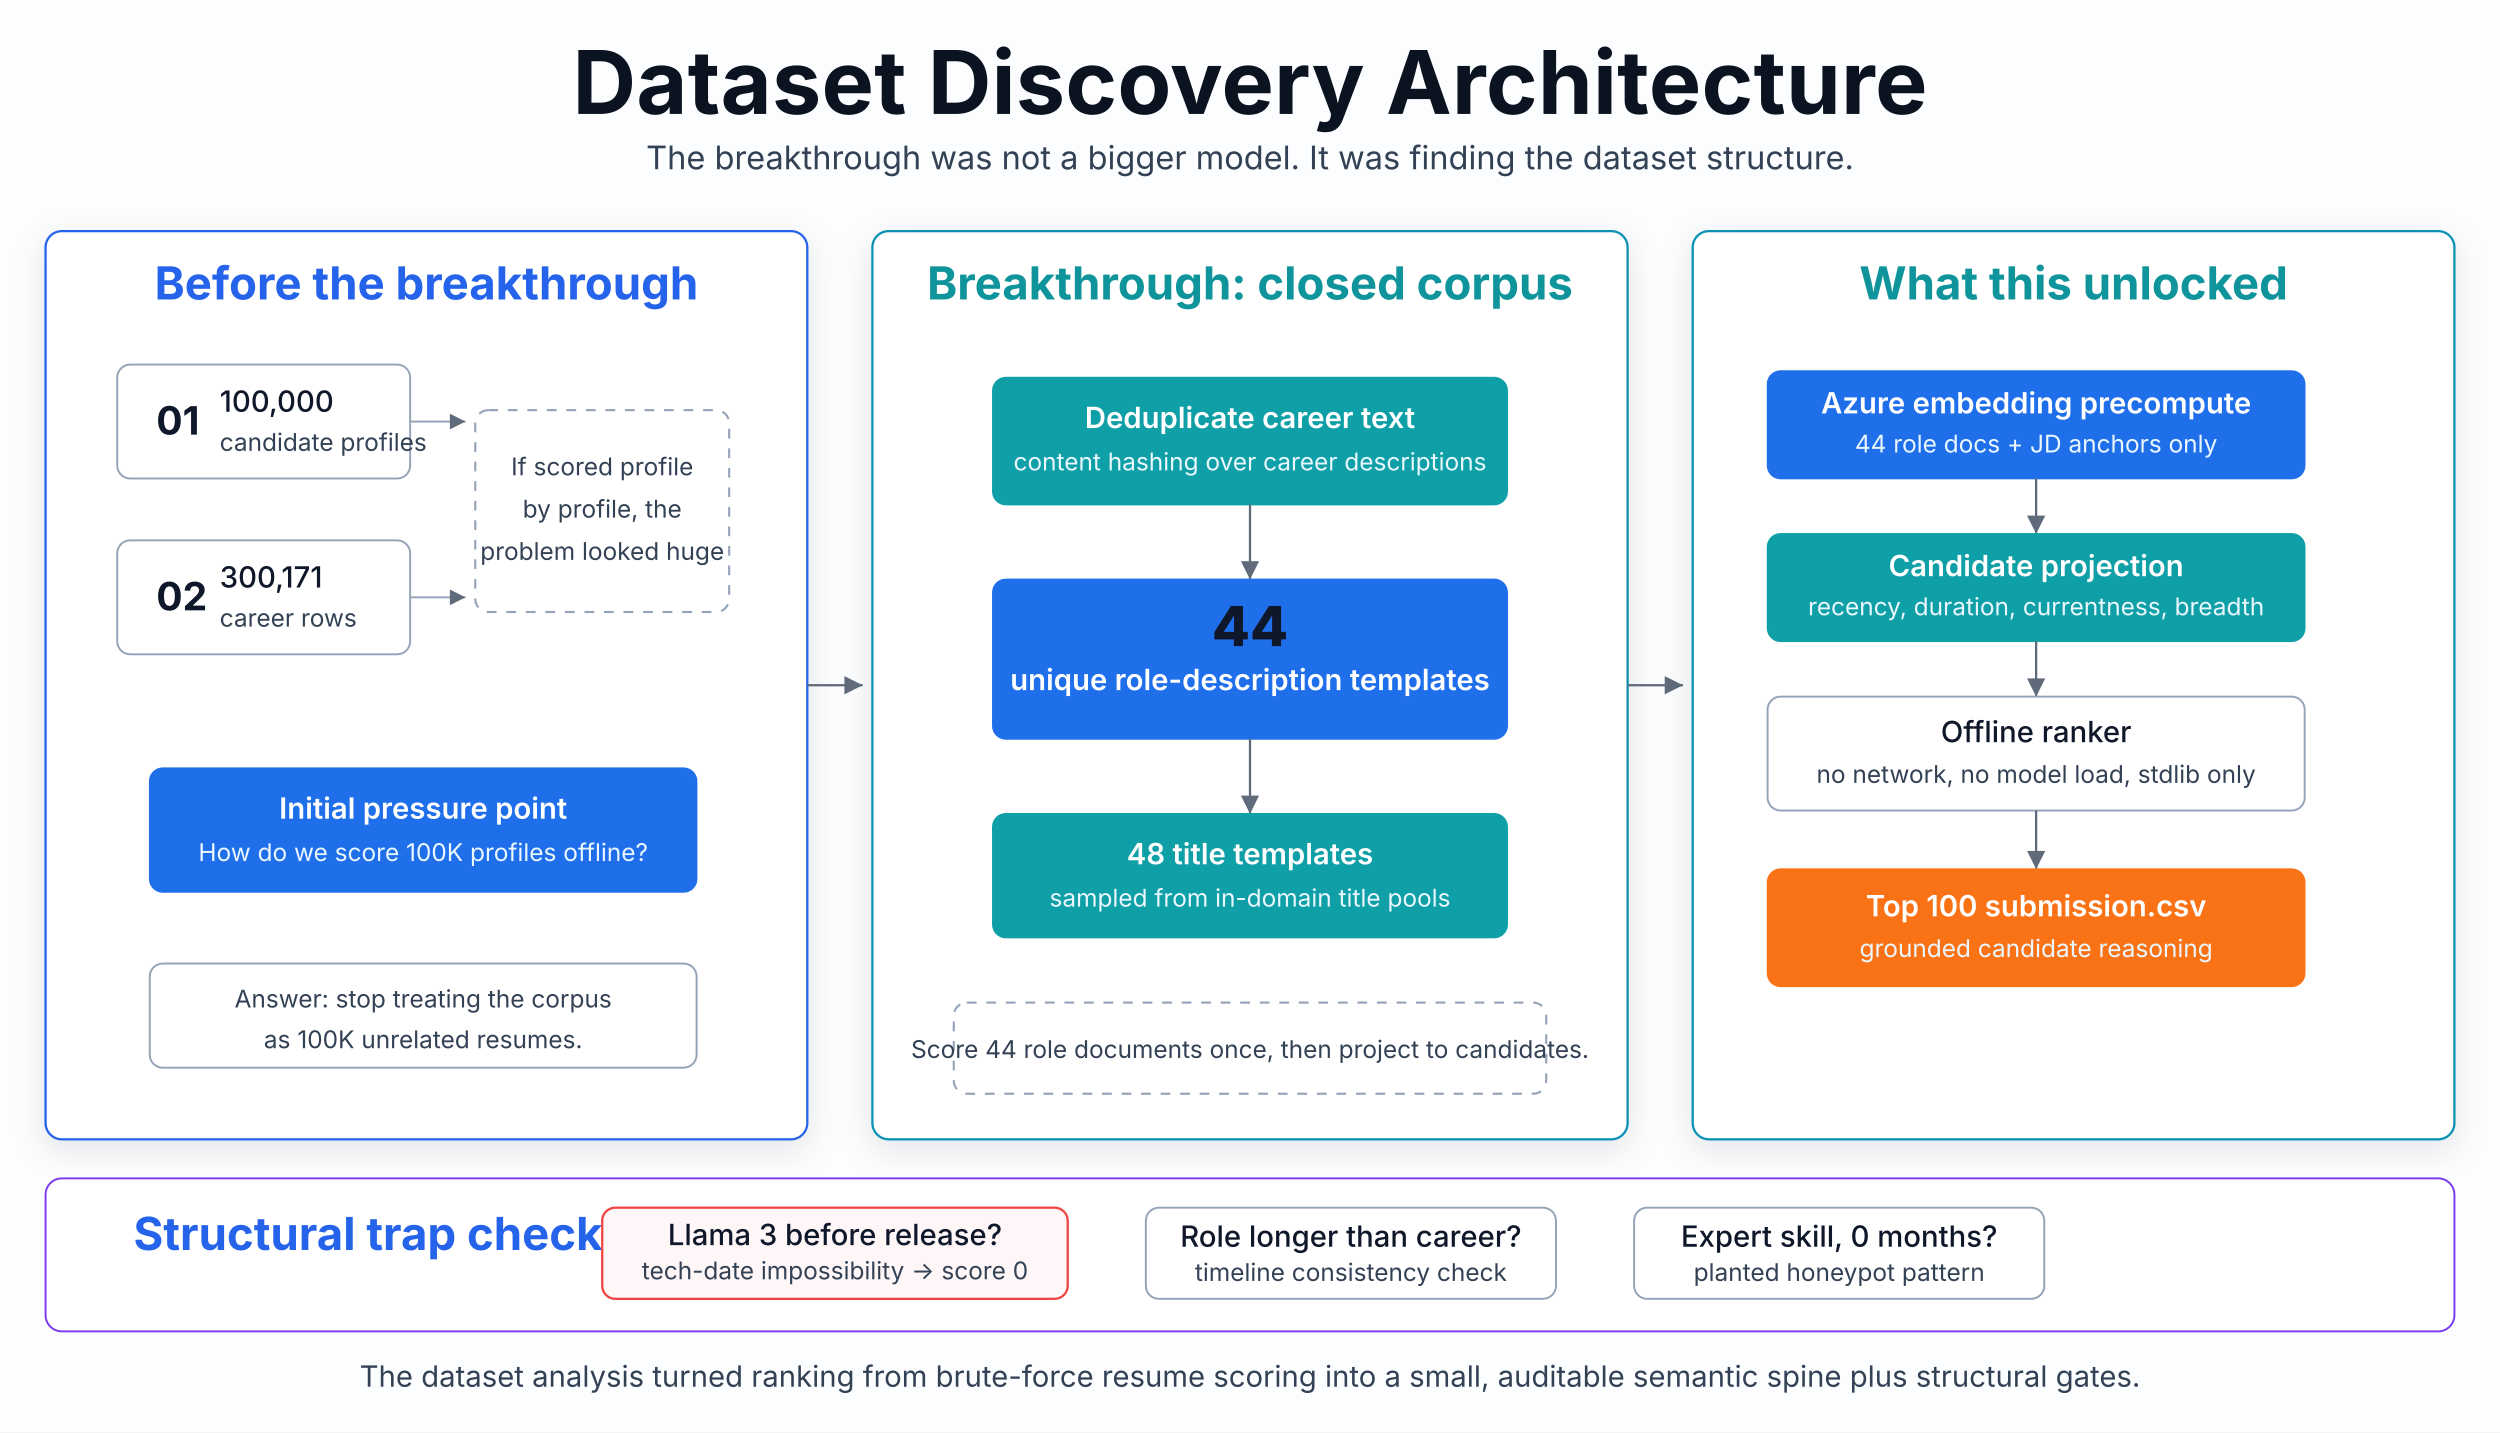
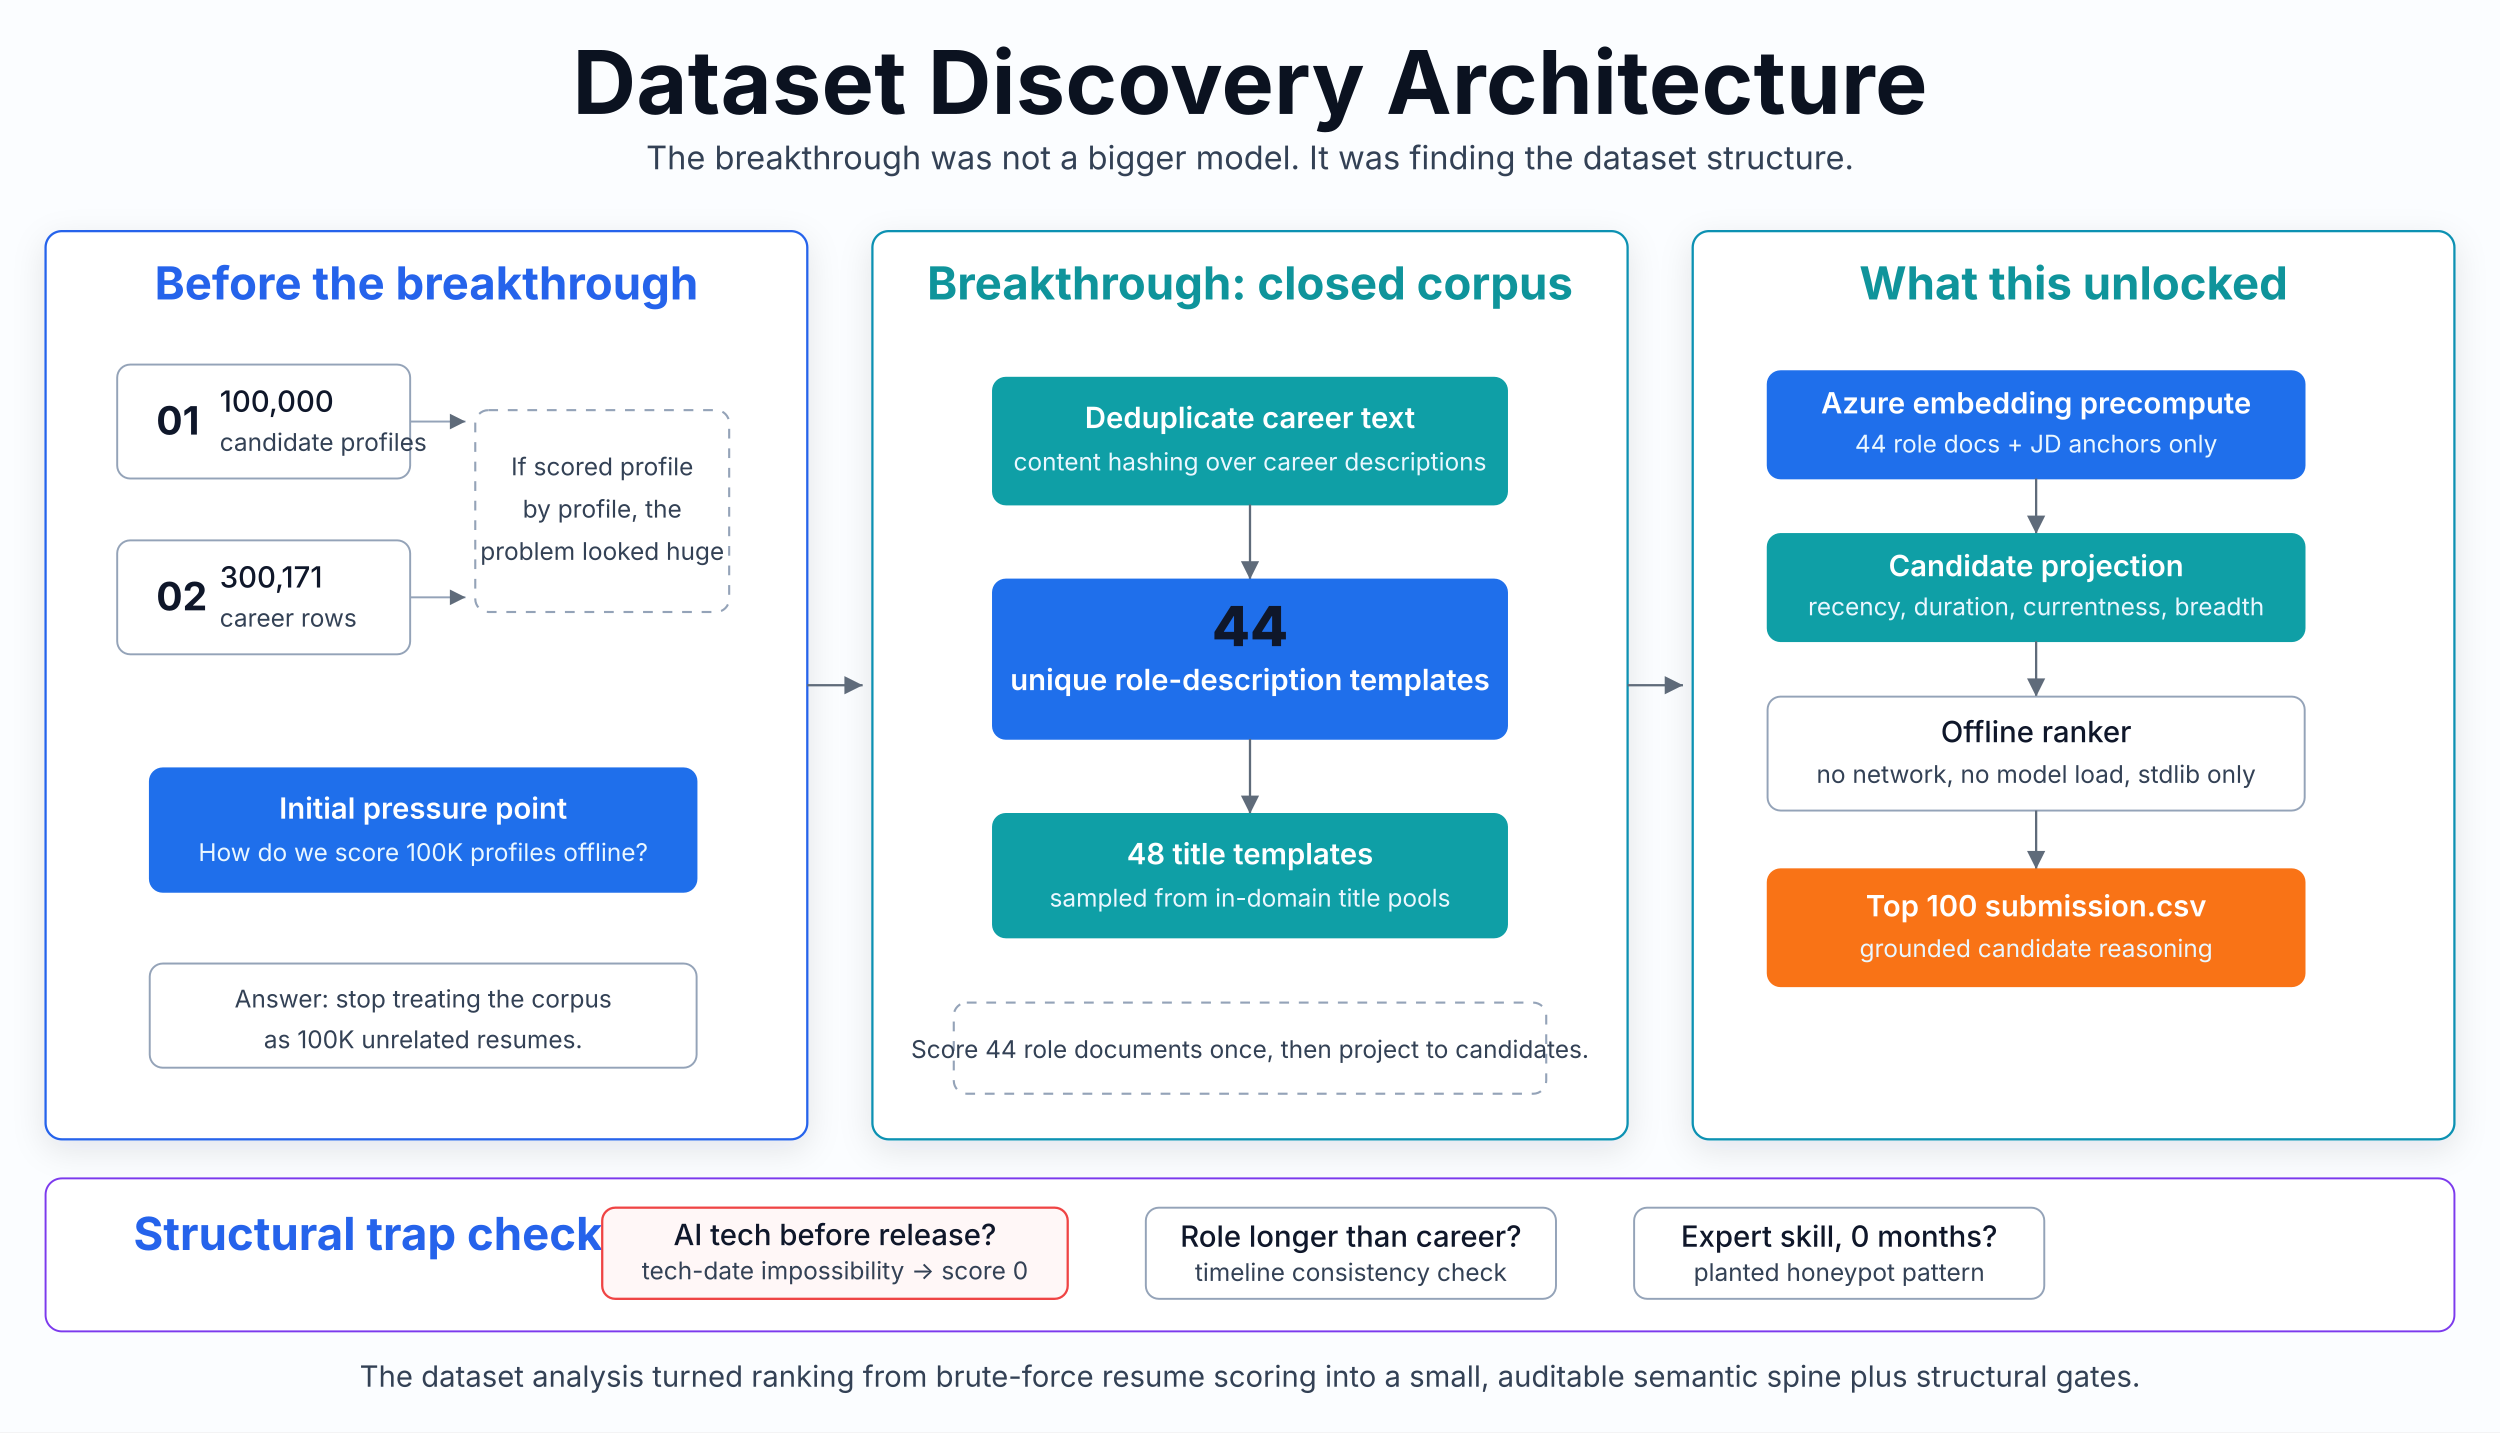
<svg xmlns="http://www.w3.org/2000/svg" width="1536" height="880" viewBox="0 0 1536 880" role="img" aria-labelledby="title desc">
  <defs>
    <filter id="shadow" x="-20%" y="-20%" width="140%" height="140%">
      <feDropShadow dx="0" dy="6" stdDeviation="10" flood-color="#0f172a" flood-opacity="0.10" />
    </filter>
    <marker id="arrow" markerWidth="12" markerHeight="12" refX="10" refY="6" orient="auto">
      <path d="M2,2 L10,6 L2,10 Z" fill="#5f6b7a" />
    </marker>
    <style>
      .bg { fill: #fbfdff; }
      .title { font: 700 54px Inter, Arial, sans-serif; fill: #0b1220; letter-spacing: .2px; }
      .subtitle { font: 400 20px Inter, Arial, sans-serif; fill: #334155; }
      .panel-blue { fill: #ffffff; stroke: #2563eb; stroke-width: 1.4; rx: 10; filter: url(#shadow); }
      .panel-teal { fill: #ffffff; stroke: #0891b2; stroke-width: 1.4; rx: 10; filter: url(#shadow); }
      .panel-purple { fill: #ffffff; stroke: #7c3aed; stroke-width: 1.2; rx: 10; }
      .stage-blue { font: 700 28px Inter, Arial, sans-serif; fill: #2563eb; }
      .stage-teal { font: 700 28px Inter, Arial, sans-serif; fill: #0f949b; }
      .box { fill: #ffffff; stroke: #94a3b8; stroke-width: 1.2; rx: 8; }
      .box-blue { fill: #1f6feb; stroke: #1f6feb; rx: 8; }
      .box-teal { fill: #0f9fa6; stroke: #0f9fa6; rx: 8; }
      .box-orange { fill: #f97316; stroke: #f97316; rx: 8; }
      .box-red { fill: #fff7f7; stroke: #ef4444; stroke-width: 1.4; rx: 8; }
      .box-dash { fill: #ffffff; stroke: #94a3b8; stroke-width: 1.3; stroke-dasharray: 6 6; rx: 8; }
      .label { font: 500 18px Inter, Arial, sans-serif; fill: #0f172a; }
      .label-white { font: 600 18px Inter, Arial, sans-serif; fill: #ffffff; }
      .small { font: 400 15px Inter, Arial, sans-serif; fill: #334155; }
      .small-white { font: 400 15px Inter, Arial, sans-serif; fill: #eaf7ff; }
      .mono { font: 600 16px ui-monospace, SFMono-Regular, Menlo, monospace; fill: #0f172a; }
      .metric { font: 800 34px Inter, Arial, sans-serif; fill: #0f172a; }
      .line { stroke: #5f6b7a; stroke-width: 1.4; fill: none; marker-end: url(#arrow); }
      .line-soft { stroke: #94a3b8; stroke-width: 1.2; fill: none; marker-end: url(#arrow); }
      .icon { font: 700 24px Inter, Arial, sans-serif; fill: #0f172a; }
      .icon-white { font: 700 24px Inter, Arial, sans-serif; fill: #ffffff; }
      .foot { font: 400 18px Inter, Arial, sans-serif; fill: #334155; }
    </style>
  </defs>
  <rect class="bg" width="1536" height="880" />
  <text class="title" x="768" y="70" text-anchor="middle">Dataset Discovery Architecture</text>
  <text class="subtitle" x="768" y="104" text-anchor="middle">The breakthrough was not a bigger model. It was finding the dataset structure.</text>
  <rect class="panel-blue" x="28" y="142" width="468" height="558" />
  <text class="stage-blue" x="262" y="184" text-anchor="middle">Before the breakthrough</text>
  <rect class="box" x="72" y="224" width="180" height="70" />
  <text class="icon" x="96" y="267">01</text>
  <text class="label" x="135" y="253">100,000</text>
  <text class="small" x="135" y="277">candidate profiles</text>
  <rect class="box" x="72" y="332" width="180" height="70" />
  <text class="icon" x="96" y="375">02</text>
  <text class="label" x="135" y="361">300,171</text>
  <text class="small" x="135" y="385">career rows</text>
  <rect class="box-dash" x="292" y="252" width="156" height="124" />
  <text class="small" x="370" y="292" text-anchor="middle">If scored profile</text>
  <text class="small" x="370" y="318" text-anchor="middle">by profile, the</text>
  <text class="small" x="370" y="344" text-anchor="middle">problem looked huge</text>
  <path class="line-soft" d="M252 259 H286" />
  <path class="line-soft" d="M252 367 H286" />
  <rect class="box-blue" x="92" y="472" width="336" height="76" />
  <text class="label-white" x="260" y="503" text-anchor="middle">Initial pressure point</text>
  <text class="small-white" x="260" y="529" text-anchor="middle">How do we score 100K profiles offline?</text>
  <rect class="box" x="92" y="592" width="336" height="64" />
  <text class="small" x="260" y="619" text-anchor="middle">Answer: stop treating the corpus</text>
  <text class="small" x="260" y="644" text-anchor="middle">as 100K unrelated resumes.</text>
  <rect class="panel-teal" x="536" y="142" width="464" height="558" />
  <text class="stage-teal" x="768" y="184" text-anchor="middle">Breakthrough: closed corpus</text>
  <rect class="box-teal" x="610" y="232" width="316" height="78" />
  <text class="label-white" x="768" y="263" text-anchor="middle">Deduplicate career text</text>
  <text class="small-white" x="768" y="289" text-anchor="middle">content hashing over career descriptions</text>
  <path class="line" d="M768 310 V356" />
  <rect class="box-blue" x="610" y="356" width="316" height="98" />
  <text class="metric" x="768" y="397" text-anchor="middle" fill="#ffffff">44</text>
  <text class="label-white" x="768" y="424" text-anchor="middle">unique role-description templates</text>
  <path class="line" d="M768 454 V500" />
  <rect class="box-teal" x="610" y="500" width="316" height="76" />
  <text class="label-white" x="768" y="531" text-anchor="middle">48 title templates</text>
  <text class="small-white" x="768" y="557" text-anchor="middle">sampled from in-domain title pools</text>
  <rect class="box-dash" x="586" y="616" width="364" height="56" />
  <text class="small" x="768" y="650" text-anchor="middle">Score 44 role documents once, then project to candidates.</text>
  <path class="line" d="M496 421 H530" />
  <path class="line" d="M1000 421 H1034" />
  <rect class="panel-teal" x="1040" y="142" width="468" height="558" />
  <text class="stage-teal" x="1274" y="184" text-anchor="middle">What this unlocked</text>
  <rect class="box-blue" x="1086" y="228" width="330" height="66" />
  <text class="label-white" x="1251" y="254" text-anchor="middle">Azure embedding precompute</text>
  <text class="small-white" x="1251" y="278" text-anchor="middle">44 role docs + JD anchors only</text>
  <path class="line" d="M1251 294 V328" />
  <rect class="box-teal" x="1086" y="328" width="330" height="66" />
  <text class="label-white" x="1251" y="354" text-anchor="middle">Candidate projection</text>
  <text class="small-white" x="1251" y="378" text-anchor="middle">recency, duration, currentness, breadth</text>
  <path class="line" d="M1251 394 V428" />
  <rect class="box" x="1086" y="428" width="330" height="70" />
  <text class="label" x="1251" y="456" text-anchor="middle">Offline ranker</text>
  <text class="small" x="1251" y="481" text-anchor="middle">no network, no model load, stdlib only</text>
  <path class="line" d="M1251 498 V534" />
  <rect class="box-orange" x="1086" y="534" width="330" height="72" />
  <text class="label-white" x="1251" y="563" text-anchor="middle">Top 100 submission.csv</text>
  <text class="small-white" x="1251" y="588" text-anchor="middle">grounded candidate reasoning</text>
  <rect class="panel-purple" x="28" y="724" width="1480" height="94" />
  <text class="stage-blue" x="82" y="768">Structural trap check</text>
  <rect class="box-red" x="370" y="742" width="286" height="56" />
-   <text class="label" x="513" y="765" text-anchor="middle">Llama 3 before release?</text>
+   <text class="label" x="513" y="765" text-anchor="middle">AI tech before release?</text>
  <text class="small" x="513" y="786" text-anchor="middle">tech-date impossibility → score 0</text>
  <rect class="box" x="704" y="742" width="252" height="56" />
  <text class="label" x="830" y="766" text-anchor="middle">Role longer than career?</text>
  <text class="small" x="830" y="787" text-anchor="middle">timeline consistency check</text>
  <rect class="box" x="1004" y="742" width="252" height="56" />
  <text class="label" x="1130" y="766" text-anchor="middle">Expert skill, 0 months?</text>
  <text class="small" x="1130" y="787" text-anchor="middle">planted honeypot pattern</text>
  <text class="foot" x="768" y="852" text-anchor="middle">The dataset analysis turned ranking from brute-force resume scoring into a small, auditable semantic spine plus structural gates.</text>
</svg>
